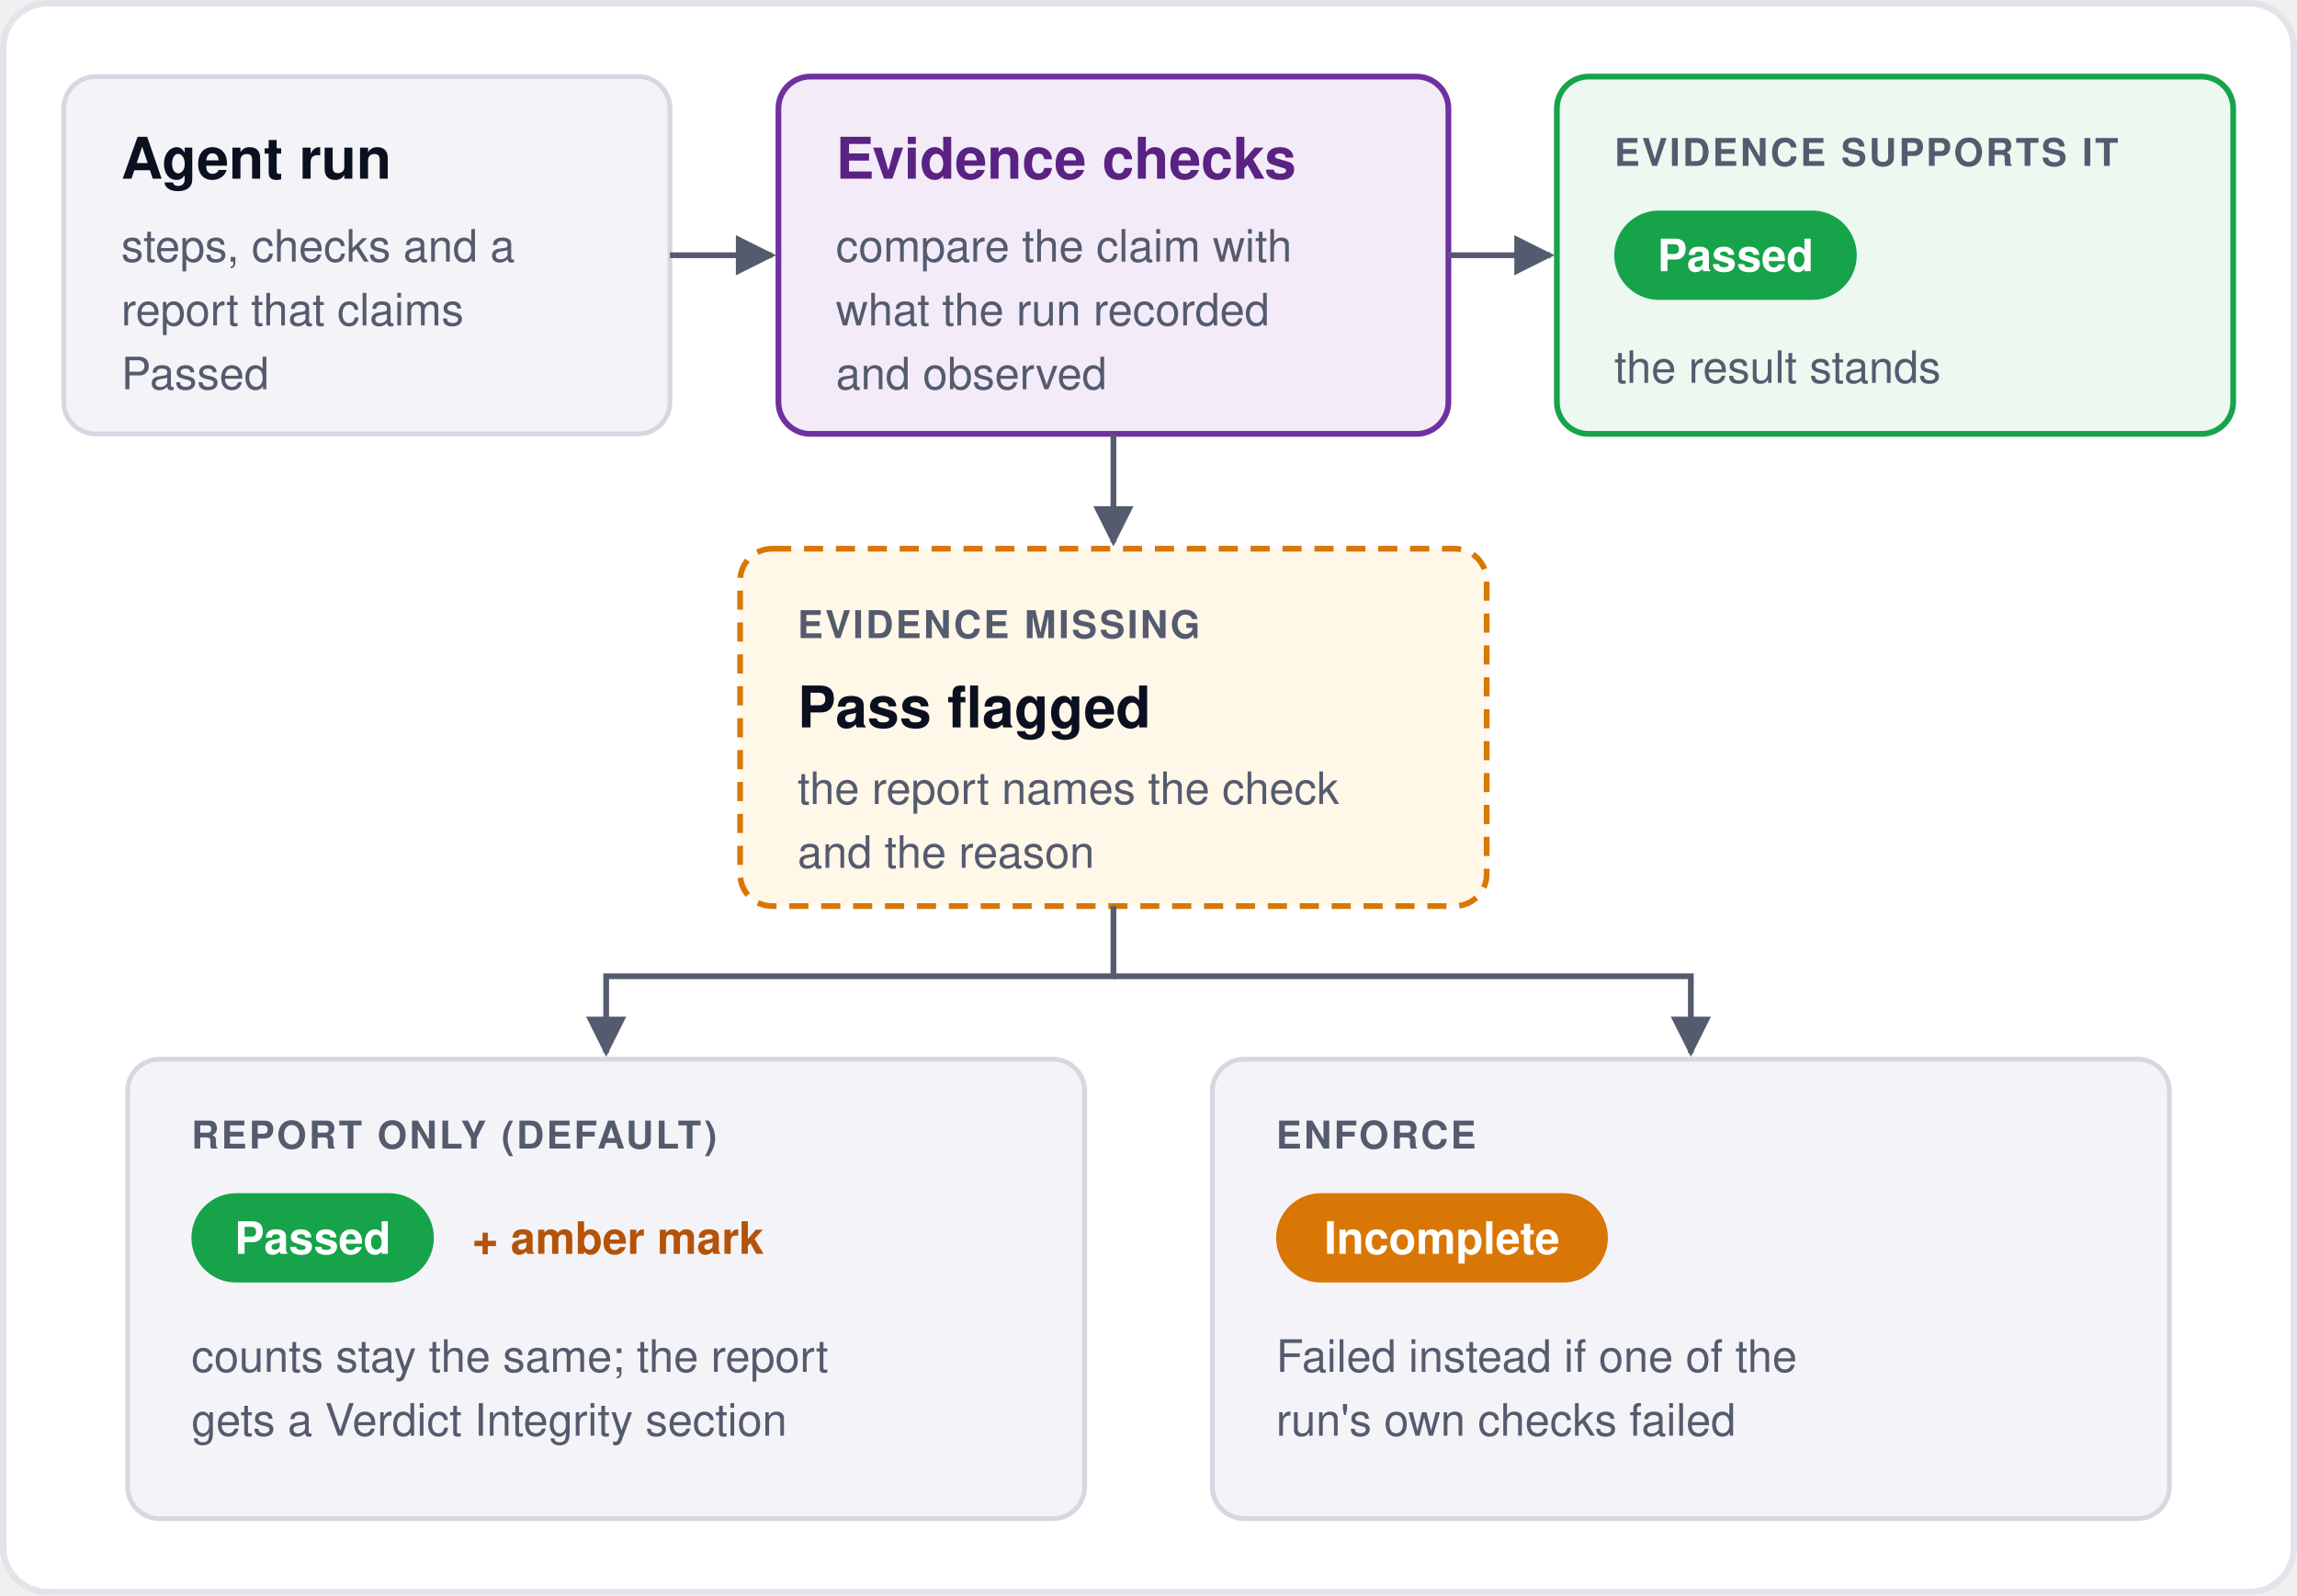
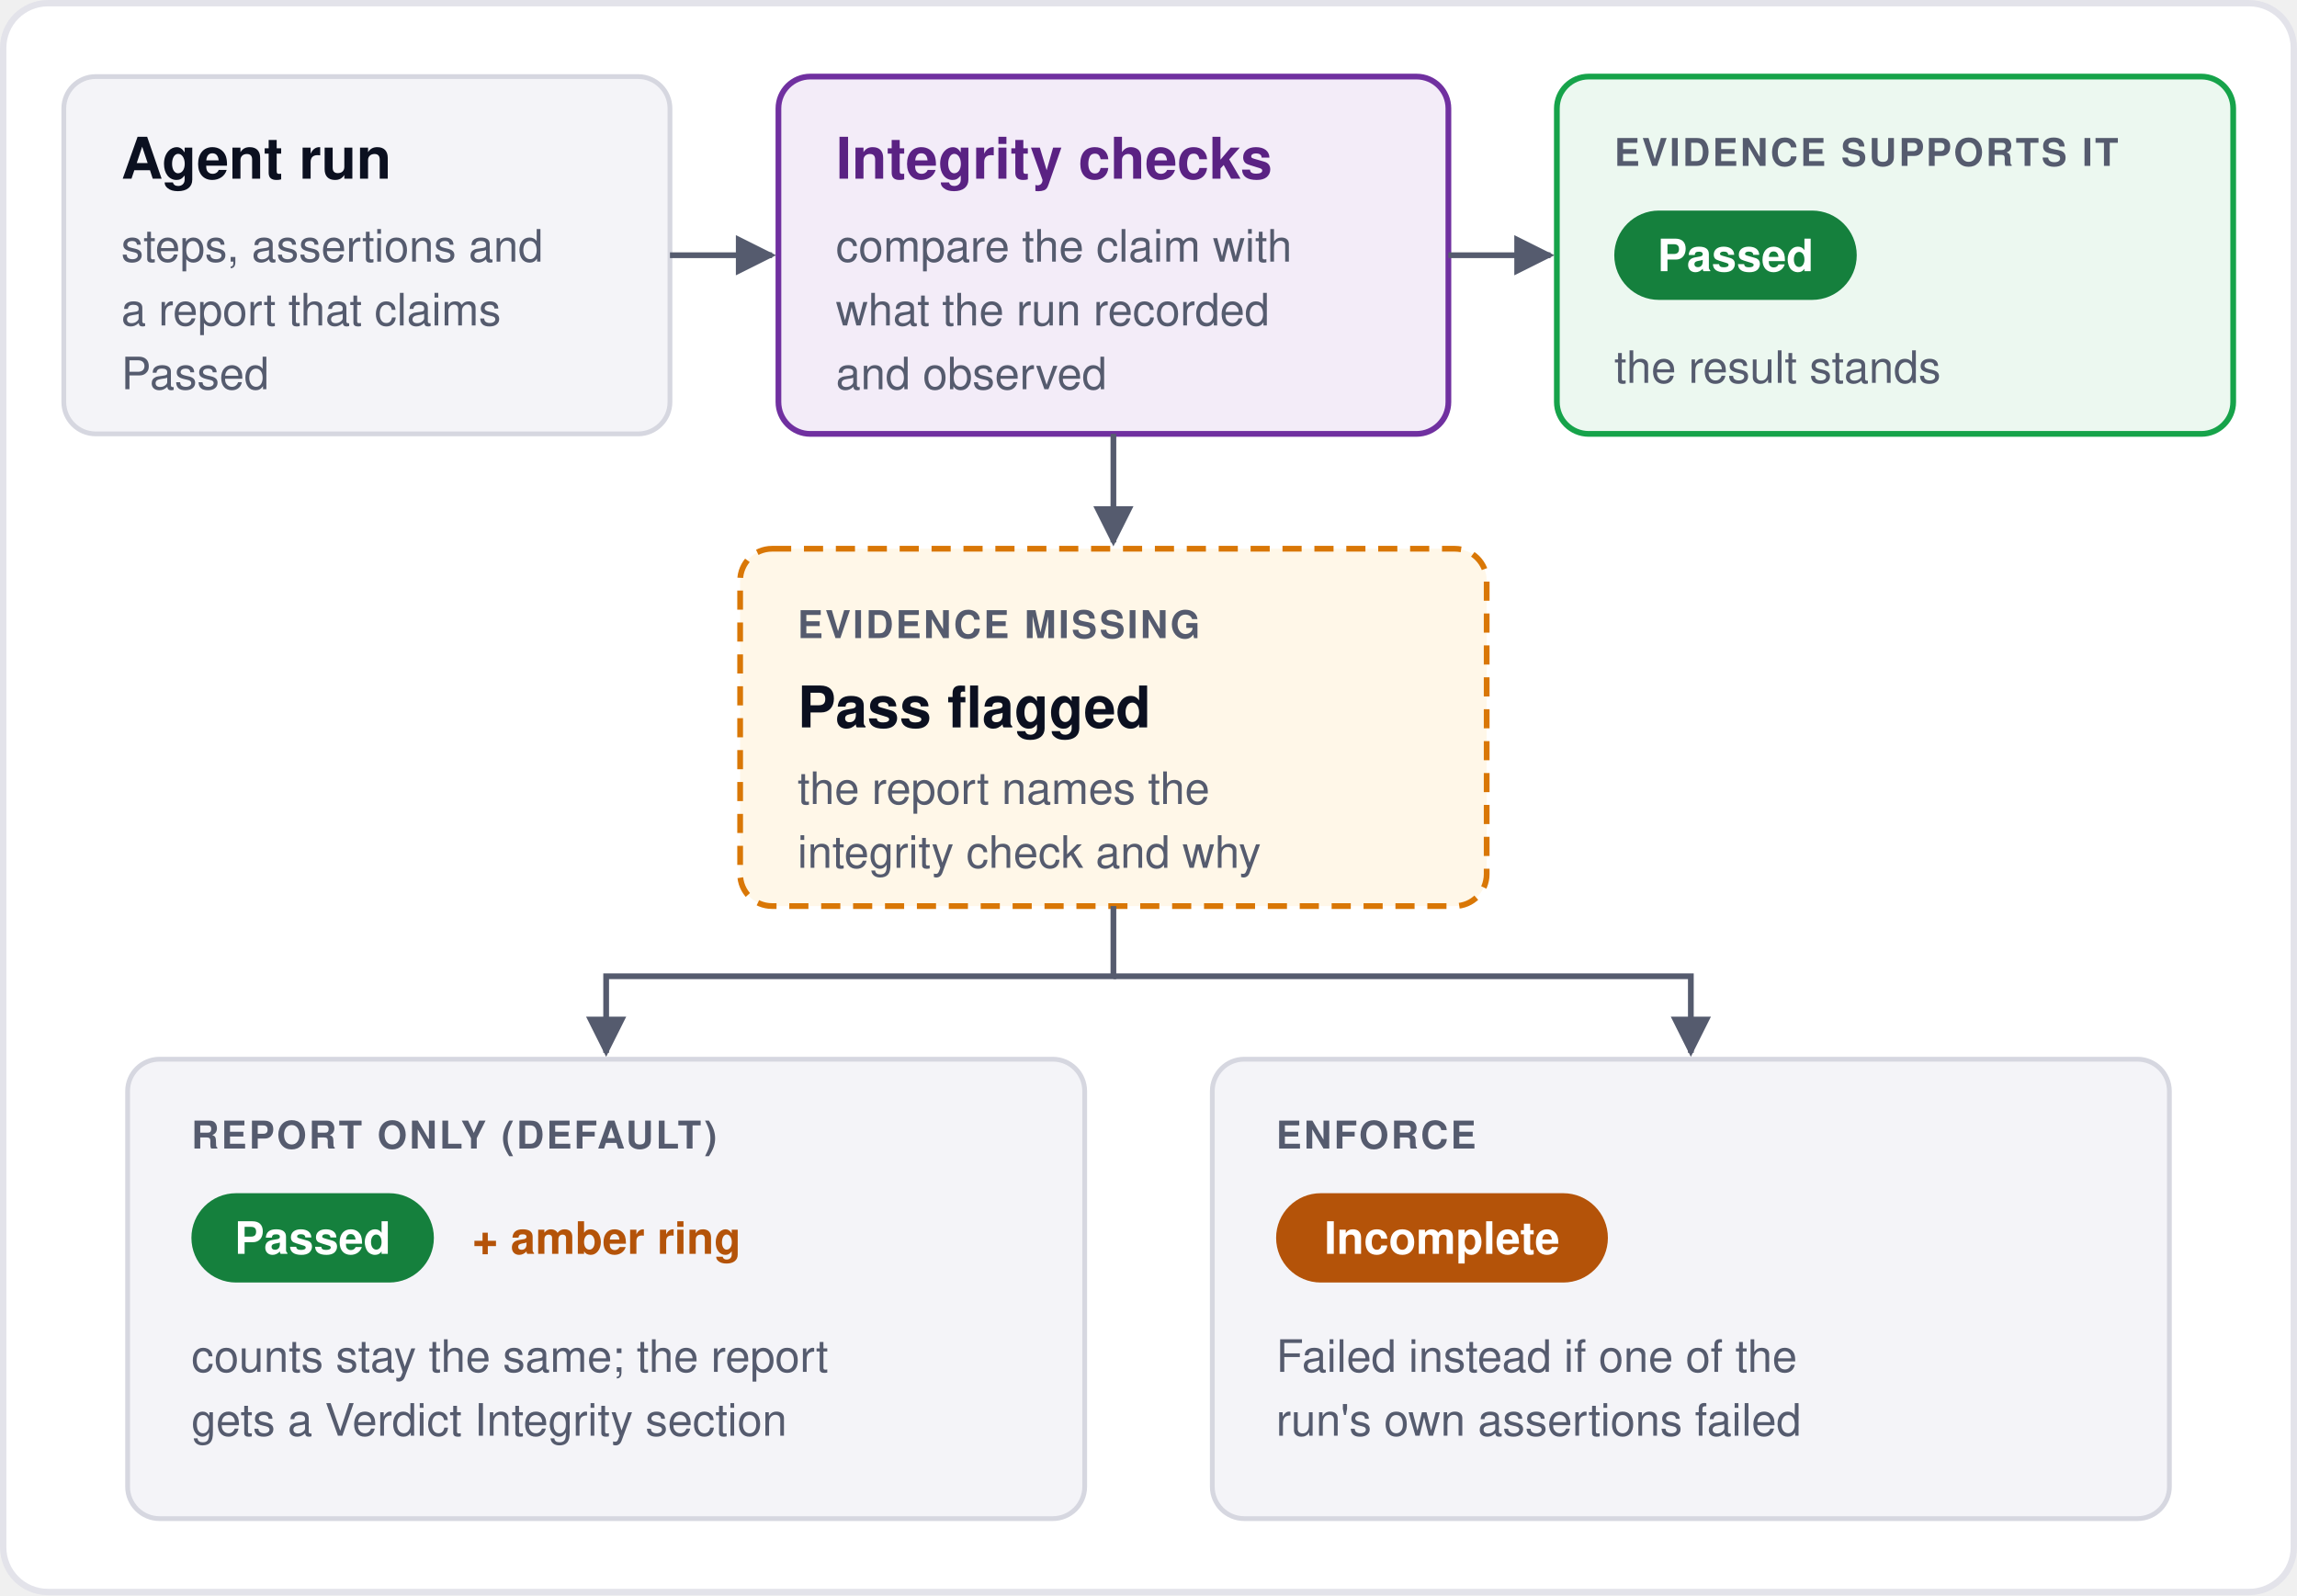
<svg xmlns="http://www.w3.org/2000/svg" width="720" height="500" viewBox="0 0 720 500" role="img" aria-labelledby="t d">
  <defs>
    <marker id="a" viewBox="0 0 10 10" refX="9" refY="5" markerWidth="7" markerHeight="7" orient="auto-start-reverse">
      <path d="M0 0L10 5L0 10z" fill="#555b6e" />
    </marker>
  </defs>
  <style>
    text { font-family: Rubik, -apple-system, "Segoe UI", Helvetica, Arial, sans-serif; fill: #0b1020; }
    .h { font-size: 18px; font-weight: 600; }
    .s { font-size: 14px; fill: #555b6e; }
    .e { font-size: 12px; font-weight: 600; letter-spacing: .06em; fill: #555b6e; }
    .p { font-size: 14px; font-weight: 600; fill: #fff; }
    .box { fill: #f4f4f8; stroke: #d6d7e0; stroke-width: 1.5; }
    .ln { fill: none; stroke: #555b6e; stroke-width: 1.8; marker-end: url(#a); }
  </style>
  <rect x="1" y="1" width="718" height="498" rx="14" fill="#fff" stroke="#e3e3ea" stroke-width="2" />
  <rect class="box" x="20" y="24" width="190" height="112" rx="10" />
  <text class="h" x="38" y="56">Agent run</text>
-   <text class="s" x="38" y="82">steps, checks and a</text>
-   <text class="s" x="38" y="102">report that claims</text>
+   <text class="s" x="38" y="82">steps, assertions and</text>
+   <text class="s" x="38" y="102">a report that claims</text>
  <text class="s" x="38" y="122">Passed</text>
  <path class="ln" d="M210 80H242" />
  <rect x="244" y="24" width="210" height="112" rx="10" fill="#f3ecf8" stroke="#7030a0" stroke-width="1.8" />
-   <text class="h" x="262" y="56" style="fill:#5a2283">Evidence checks</text>
+   <text class="h" x="262" y="56" style="fill:#5a2283">Integrity checks</text>
  <text class="s" x="262" y="82">compare the claim with</text>
  <text class="s" x="262" y="102">what the run recorded</text>
  <text class="s" x="262" y="122">and observed</text>
  <path class="ln" d="M454 80H486" />
  <rect x="488" y="24" width="212" height="112" rx="10" fill="#ecf8f0" stroke="#16a34a" stroke-width="1.8" />
  <text class="e" x="506" y="52">EVIDENCE SUPPORTS IT</text>
-   <rect x="506" y="66" width="76" height="28" rx="14" fill="#16a34a" />
+   <rect x="506" y="66" width="76" height="28" rx="14" fill="#15803d" />
  <text class="p" x="544" y="85" text-anchor="middle">Passed</text>
  <text class="s" x="506" y="120">the result stands</text>
  <path class="ln" d="M349 136V170" />
  <rect x="232" y="172" width="234" height="112" rx="10" fill="#fff7e8" stroke="#d97706" stroke-width="1.8" stroke-dasharray="6 4" />
  <text class="e" x="250" y="200">EVIDENCE MISSING</text>
  <text class="h" x="250" y="228">Pass flagged</text>
-   <text class="s" x="250" y="252">the report names the check</text>
-   <text class="s" x="250" y="272">and the reason</text>
+   <text class="s" x="250" y="252">the report names the</text>
+   <text class="s" x="250" y="272">integrity check and why</text>
  <path class="ln" d="M349 284V306H190V330" />
  <path class="ln" d="M349 306H530V330" />
  <rect class="box" x="40" y="332" width="300" height="144" rx="10" />
  <text class="e" x="60" y="360">REPORT ONLY (DEFAULT)</text>
-   <rect x="60" y="374" width="76" height="28" rx="14" fill="#16a34a" />
+   <rect x="60" y="374" width="76" height="28" rx="14" fill="#15803d" />
  <text class="p" x="98" y="393" text-anchor="middle">Passed</text>
-   <text x="148" y="393" style="font-size:14px;font-weight:600;fill:#b45309">+ amber mark</text>
+   <text x="148" y="393" style="font-size:14px;font-weight:600;fill:#b45309">+ amber ring</text>
  <text class="s" x="60" y="430">counts stay the same; the report</text>
  <text class="s" x="60" y="450">gets a Verdict Integrity section</text>
  <rect class="box" x="380" y="332" width="300" height="144" rx="10" />
  <text class="e" x="400" y="360">ENFORCE</text>
-   <rect x="400" y="374" width="104" height="28" rx="14" fill="#d97706" />
+   <rect x="400" y="374" width="104" height="28" rx="14" fill="#b45309" />
  <text class="p" x="452" y="393" text-anchor="middle">Incomplete</text>
  <text class="s" x="400" y="430">Failed instead if one of the</text>
-   <text class="s" x="400" y="450">run's own checks failed</text>
+   <text class="s" x="400" y="450">run's own assertions failed</text>
</svg>
